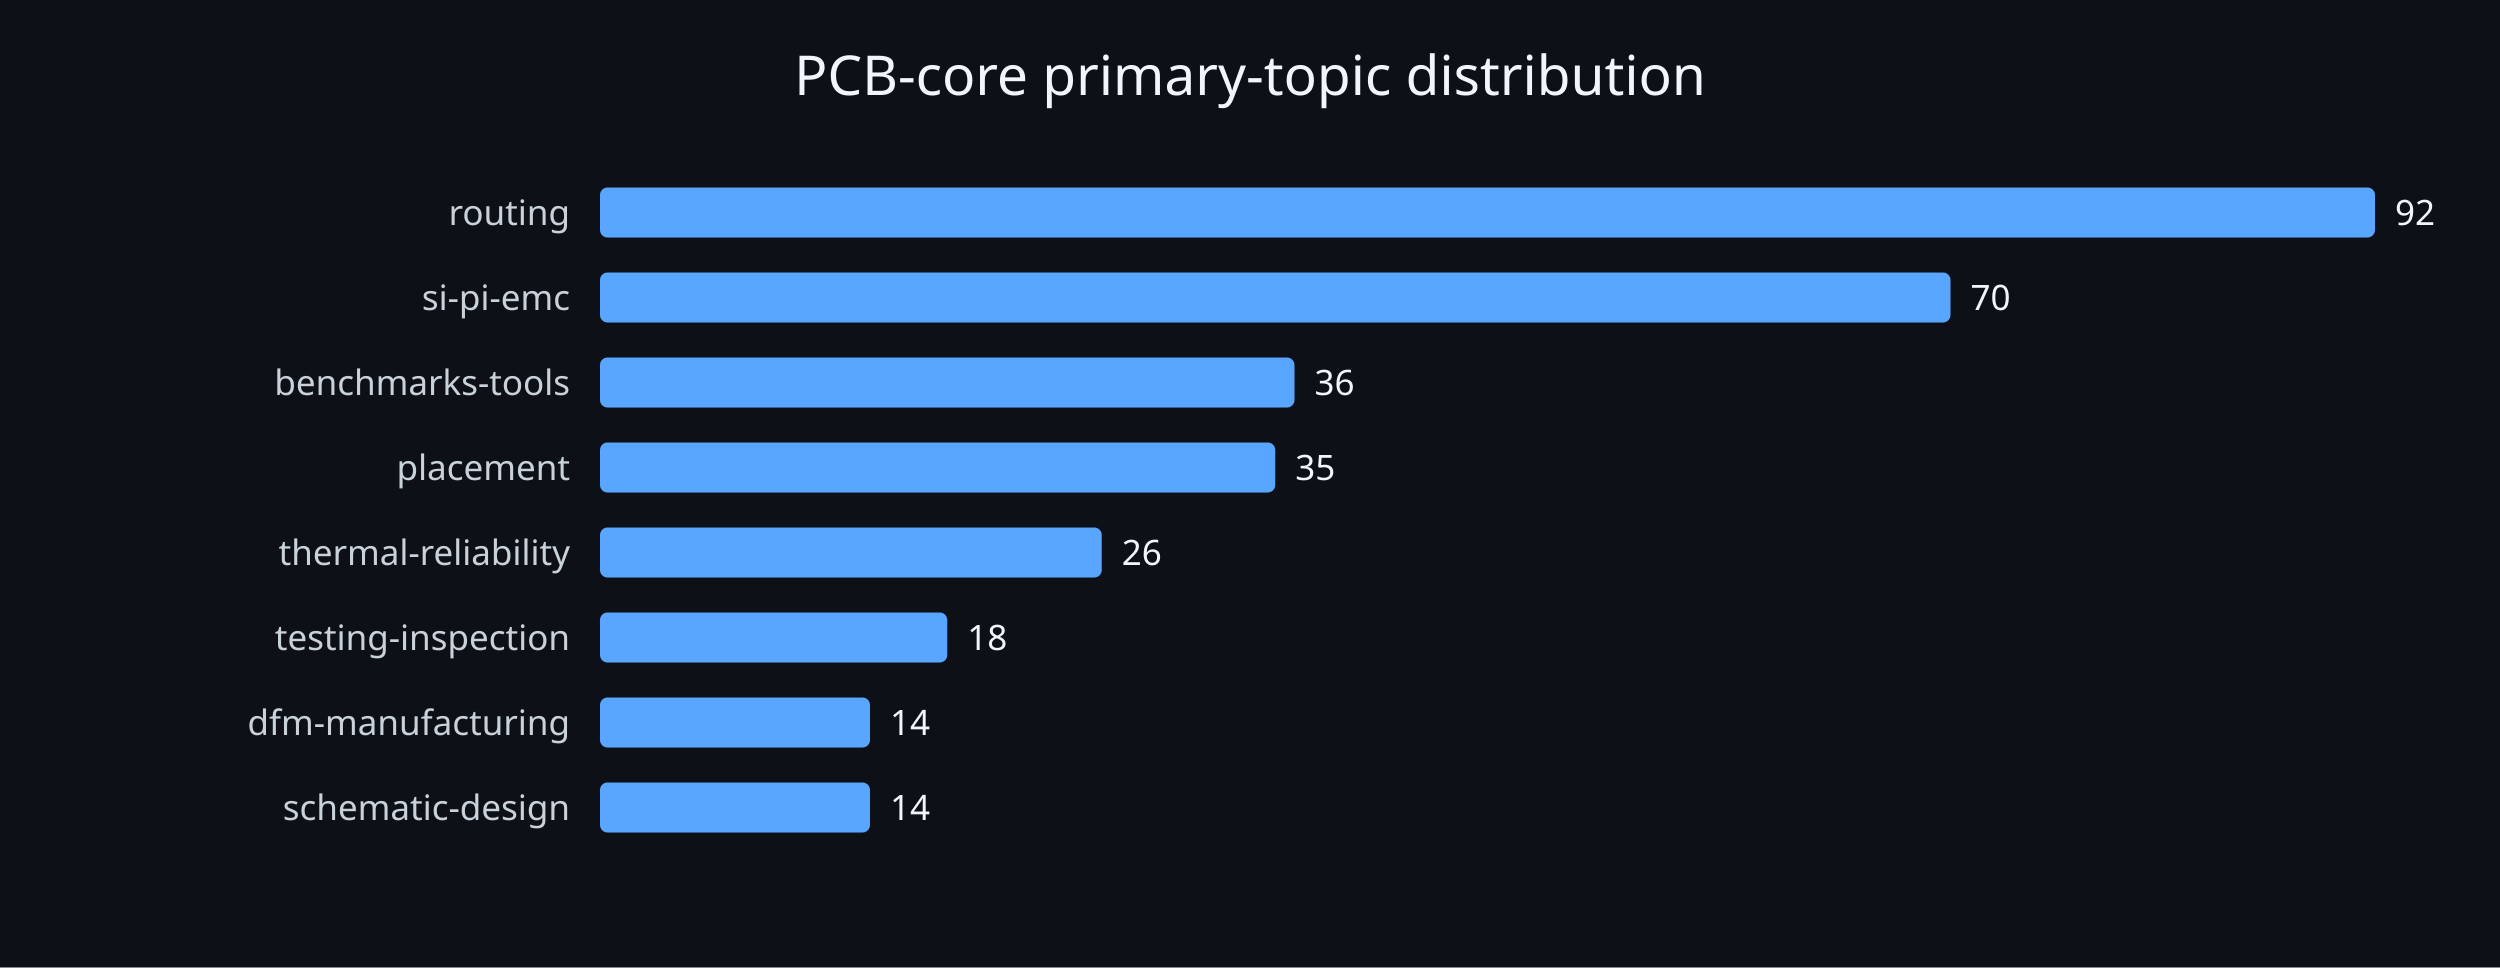
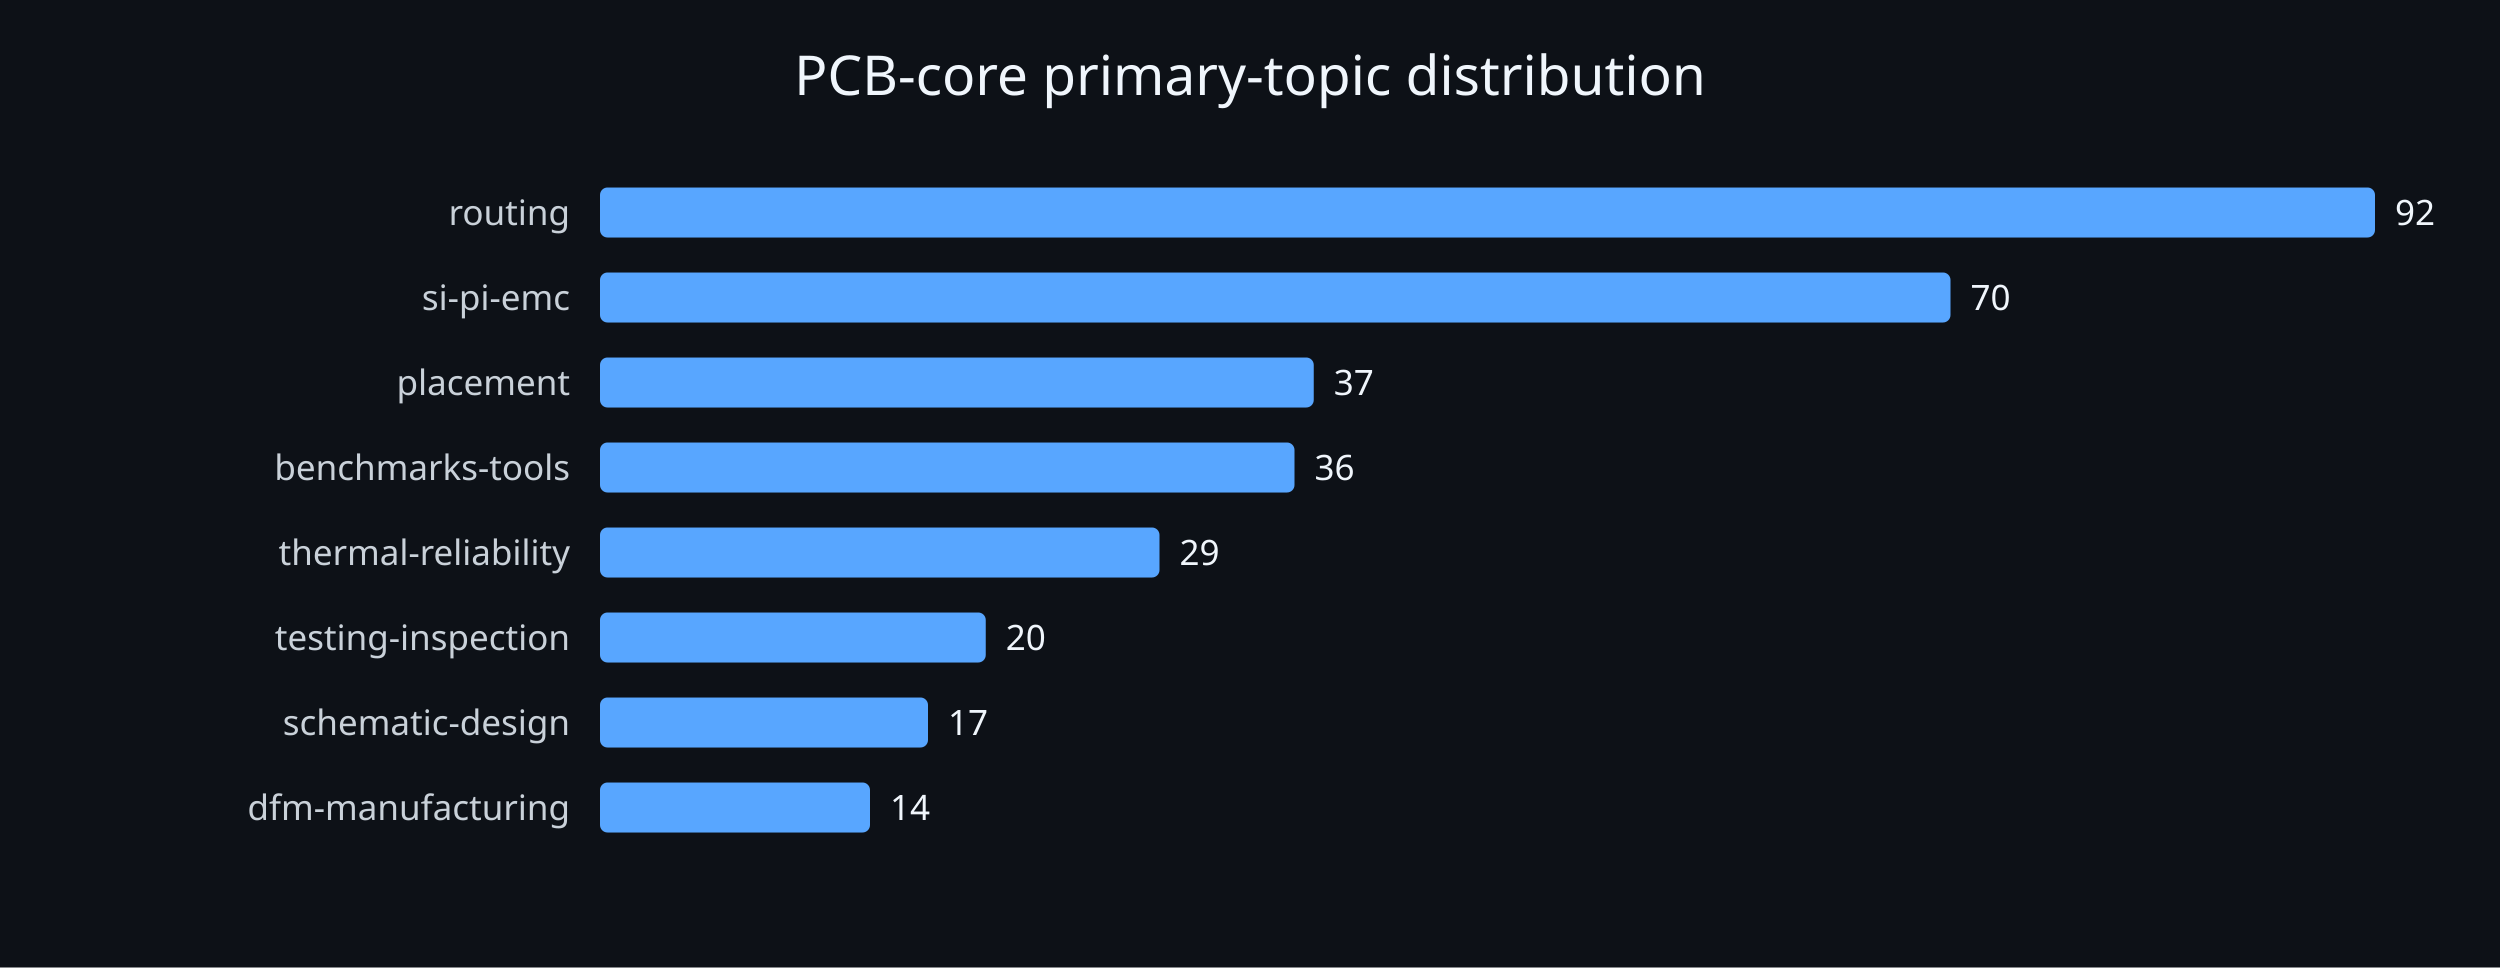
<svg xmlns="http://www.w3.org/2000/svg" width="1000" height="387" viewBox="0 0 1000 387">
  <rect width="100%" height="100%" fill="#0d1117" />
  <text x="500.0" y="38" text-anchor="middle" fill="#f0f6fc" font-family="sans-serif" font-size="22">PCB-core primary-topic distribution</text>
  <text x="228" y="90" text-anchor="end" fill="#c9d1d9" font-family="sans-serif" font-size="14">routing</text>
  <rect x="240" y="75" width="710.0" height="20" rx="3" fill="#58a6ff" />
  <text x="958.0" y="90" fill="#f0f6fc" font-family="sans-serif" font-size="14">92</text>
  <text x="228" y="124" text-anchor="end" fill="#c9d1d9" font-family="sans-serif" font-size="14">si-pi-emc</text>
  <rect x="240" y="109" width="540.2" height="20" rx="3" fill="#58a6ff" />
  <text x="788.2" y="124" fill="#f0f6fc" font-family="sans-serif" font-size="14">70</text>
-   <text x="228" y="158" text-anchor="end" fill="#c9d1d9" font-family="sans-serif" font-size="14">benchmarks-tools</text>
-   <rect x="240" y="143" width="277.8" height="20" rx="3" fill="#58a6ff" />
-   <text x="525.8" y="158" fill="#f0f6fc" font-family="sans-serif" font-size="14">36</text>
-   <text x="228" y="192" text-anchor="end" fill="#c9d1d9" font-family="sans-serif" font-size="14">placement</text>
-   <rect x="240" y="177" width="270.1" height="20" rx="3" fill="#58a6ff" />
-   <text x="518.1" y="192" fill="#f0f6fc" font-family="sans-serif" font-size="14">35</text>
+   <text x="228" y="158" text-anchor="end" fill="#c9d1d9" font-family="sans-serif" font-size="14">placement</text>
+   <rect x="240" y="143" width="285.5" height="20" rx="3" fill="#58a6ff" />
+   <text x="533.5" y="158" fill="#f0f6fc" font-family="sans-serif" font-size="14">37</text>
+   <text x="228" y="192" text-anchor="end" fill="#c9d1d9" font-family="sans-serif" font-size="14">benchmarks-tools</text>
+   <rect x="240" y="177" width="277.8" height="20" rx="3" fill="#58a6ff" />
+   <text x="525.8" y="192" fill="#f0f6fc" font-family="sans-serif" font-size="14">36</text>
  <text x="228" y="226" text-anchor="end" fill="#c9d1d9" font-family="sans-serif" font-size="14">thermal-reliability</text>
-   <rect x="240" y="211" width="200.7" height="20" rx="3" fill="#58a6ff" />
-   <text x="448.7" y="226" fill="#f0f6fc" font-family="sans-serif" font-size="14">26</text>
+   <rect x="240" y="211" width="223.8" height="20" rx="3" fill="#58a6ff" />
+   <text x="471.8" y="226" fill="#f0f6fc" font-family="sans-serif" font-size="14">29</text>
  <text x="228" y="260" text-anchor="end" fill="#c9d1d9" font-family="sans-serif" font-size="14">testing-inspection</text>
-   <rect x="240" y="245" width="138.9" height="20" rx="3" fill="#58a6ff" />
-   <text x="386.9" y="260" fill="#f0f6fc" font-family="sans-serif" font-size="14">18</text>
-   <text x="228" y="294" text-anchor="end" fill="#c9d1d9" font-family="sans-serif" font-size="14">dfm-manufacturing</text>
-   <rect x="240" y="279" width="108.0" height="20" rx="3" fill="#58a6ff" />
-   <text x="356.0" y="294" fill="#f0f6fc" font-family="sans-serif" font-size="14">14</text>
-   <text x="228" y="328" text-anchor="end" fill="#c9d1d9" font-family="sans-serif" font-size="14">schematic-design</text>
+   <rect x="240" y="245" width="154.3" height="20" rx="3" fill="#58a6ff" />
+   <text x="402.3" y="260" fill="#f0f6fc" font-family="sans-serif" font-size="14">20</text>
+   <text x="228" y="294" text-anchor="end" fill="#c9d1d9" font-family="sans-serif" font-size="14">schematic-design</text>
+   <rect x="240" y="279" width="131.2" height="20" rx="3" fill="#58a6ff" />
+   <text x="379.2" y="294" fill="#f0f6fc" font-family="sans-serif" font-size="14">17</text>
+   <text x="228" y="328" text-anchor="end" fill="#c9d1d9" font-family="sans-serif" font-size="14">dfm-manufacturing</text>
  <rect x="240" y="313" width="108.0" height="20" rx="3" fill="#58a6ff" />
  <text x="356.0" y="328" fill="#f0f6fc" font-family="sans-serif" font-size="14">14</text>
</svg>
